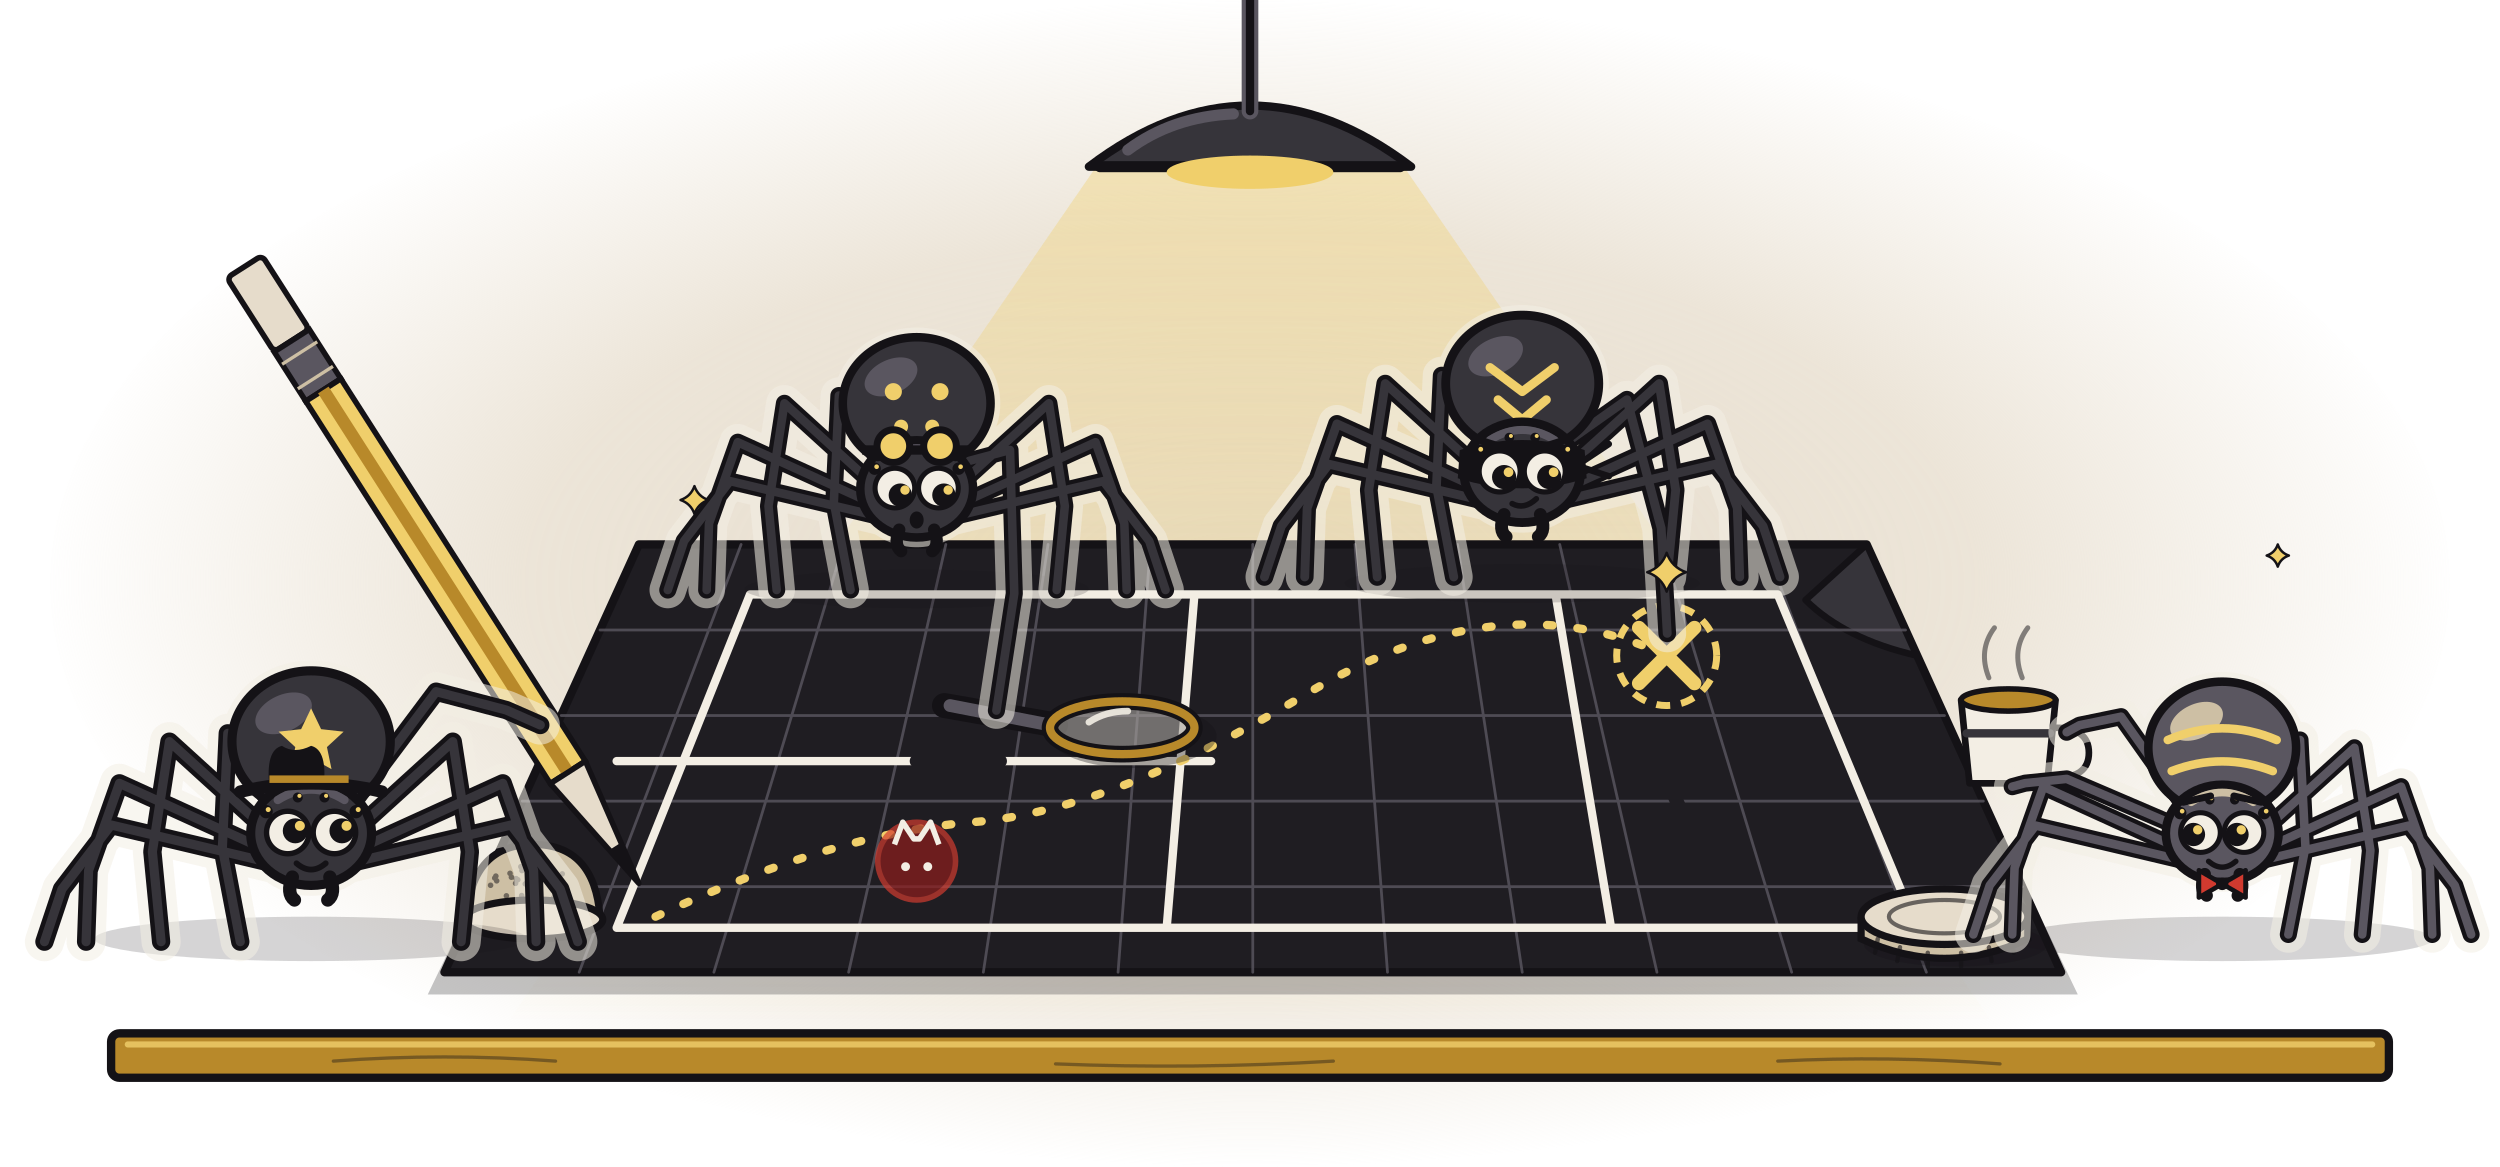
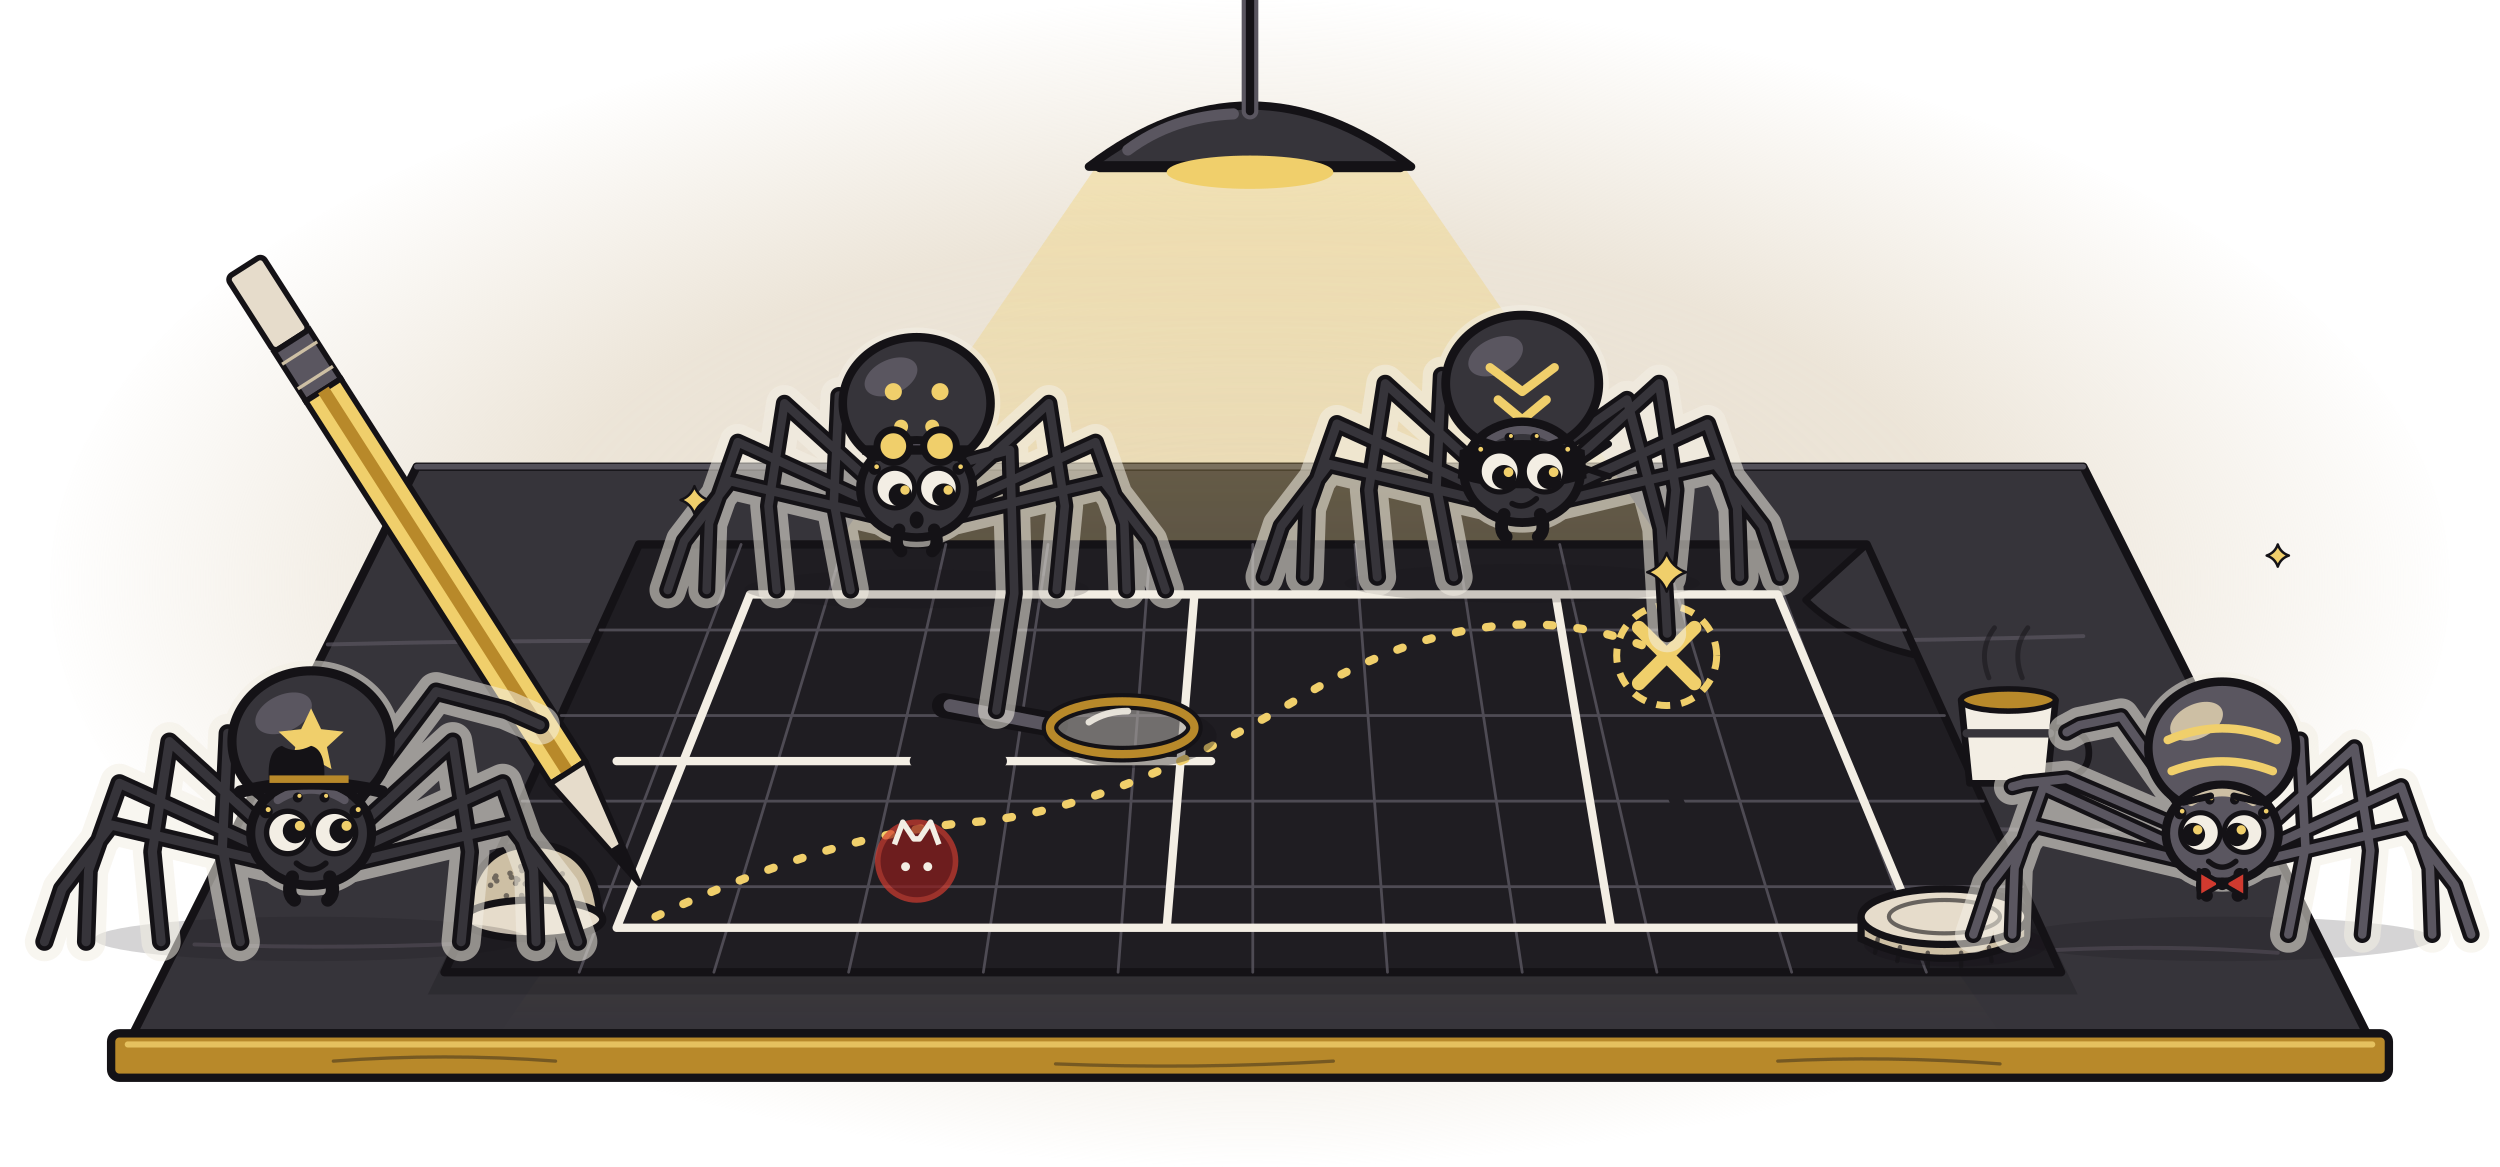
<svg xmlns="http://www.w3.org/2000/svg" viewBox="0 0 900 420" role="img" aria-label="The crew plans the job around a blueprint">
  <defs>
    <radialGradient id="p1-glow" cx="50%" cy="50%" r="50%">
      <stop offset="0" stop-color="#e6dccb" />
      <stop offset=".6" stop-color="#e6dccb" stop-opacity=".75" />
      <stop offset="1" stop-color="#e6dccb" stop-opacity="0" />
    </radialGradient>
  </defs>
  <ellipse cx="450" cy="210" rx="432" ry="210" fill="url(#p1-glow)" />
  <defs>
    <linearGradient id="p1-lamp" x1="0" y1="0" x2="0" y2="1">
      <stop offset="0" stop-color="#f0cf6b" stop-opacity=".55" />
      <stop offset="1" stop-color="#f0cf6b" stop-opacity="0" />
    </linearGradient>
  </defs>
+   <path d="M150 168H750L852 372H48Z" fill="#36343a" stroke="#141216" stroke-width="3" stroke-linejoin="round" />
+   <path d="M150 168H750" stroke="#5a5660" stroke-width="2" fill="none" stroke-linecap="round" stroke-linejoin="round" opacity=".9" />
+   <path d="M118 232q120 -3 230 1M560 230q90 2 190 -1M84 300q70 -2 140 1M700 298q60 2 120 0M70 340q60 2 110 -1M740 342q40 -2 80 1" stroke="#5a5660" stroke-width="1.4" fill="none" stroke-linecap="round" stroke-linejoin="round" opacity=".7" />
  <path d="M396 58L180 372H720L504 58z" fill="url(#p1-lamp)" opacity=".7" />
  <rect x="40" y="372" width="820" height="16" rx="3" fill="#b8892a" stroke="#141216" stroke-width="3" />
  <path d="M46 376H854" stroke="#f0cf6b" stroke-width="2.2" fill="none" stroke-linecap="round" stroke-linejoin="round" opacity=".8" />
  <path d="M120 382q40 -3 80 0M380 383q50 2 100 -1M640 382q40 -2 80 1" stroke="#141216" stroke-width="1.2" fill="none" stroke-linecap="round" stroke-linejoin="round" opacity=".4" />
  <path d="M228 204L674 204L748 358L154 358Z" fill="#141216" opacity=".25" />
  <path d="M230 196L672 196L742 350L160 350Z" fill="#1f1d22" stroke="#141216" stroke-width="3" stroke-linejoin="round" />
  <path d="M672 196l18 40q-26 -6 -40 -20z" fill="#36343a" stroke="#141216" stroke-width="2.4" stroke-linejoin="round" />
  <path d="M266.8 196L208.5 350M303.7 196L257 350M340.5 196L305.5 350M377.3 196L354 350M414.2 196L402.5 350M451 196L451 350M487.8 196L499.5 350M524.7 196L548 350M561.5 196L596.5 350M598.3 196L645 350M635.2 196L693.5 350M216 226.8L686 226.8M202 257.6L700 257.6M188 288.4L714 288.4M174 319.2L728 319.2" stroke="#5a5660" stroke-width="1" fill="none" stroke-linecap="round" stroke-linejoin="round" opacity=".8" />
  <path d="M270 214H640L690 334H222Z M430 214L420 334M222 274H436M560 214L580 334" stroke="#f3eee4" stroke-width="3" fill="none" stroke-linecap="round" stroke-linejoin="round" />
  <path d="M330 274h30M600 280l6 14" stroke="#1f1d22" stroke-width="5" fill="none" stroke-linecap="round" stroke-linejoin="round" />
  <path d="M236 330Q300 300 350 296T470 250T600 236" stroke="#f0cf6b" stroke-width="3" fill="none" stroke-linecap="round" stroke-linejoin="round" stroke-dasharray="2 9" />
  <path d="M590 226l20 20M610 226l-20 20" stroke="#f0cf6b" stroke-width="5" stroke-linecap="round" />
  <circle cx="600" cy="236" r="18" fill="none" stroke="#f0cf6b" stroke-width="2.5" stroke-dasharray="5 4" />
  <circle cx="330" cy="310" r="14" fill="#8f1d1d" opacity=".7" stroke="#d13a2f" stroke-width="2" />
  <path d="M322 304l3 -8 4 6h2l4 -6 3 8" fill="none" stroke="#f3eee4" stroke-width="2" stroke-linejoin="round" />
  <circle cx="326" cy="312" r="1.6" fill="#f3eee4" />
  <circle cx="334" cy="312" r="1.6" fill="#f3eee4" />
  <path d="M168 330q2 -26 24 -26t24 26z" fill="#cdbfa4" stroke="#141216" stroke-width="2.6" />
  <path d="M193 324.4h0.01M178.5 315.4h0.01M203.9 319.9h0.01M200 319.8h0.01M178.1 316.1h0.01M183.6 314.4h0.01M178.8 317.1h0.01M200.6 315.6h0.01M187.8 322.4h0.01M185.8 316.3h0.01M188.5 324.9h0.01M202.2 320.9h0.01M189.1 318.2h0.01M182.3 322.5h0.01M187.6 312.2h0.01M187.5 312h0.01M194.3 325.1h0.01M184.1 315.8h0.01M202.6 319.2h0.01M186.4 316.7h0.01M199.2 323.3h0.01M193.6 316.6h0.01M185.6 318h0.01M187.9 313.4h0.01M176.6 318.7h0.01M202.4 314.6h0.01M201.7 321.6h0.01M194 321.9h0.01M189.5 324.8h0.01M191.7 320.1h0.01" stroke="#141216" stroke-width="2" stroke-linecap="round" opacity="0.5" />
  <ellipse cx="192" cy="331" rx="25" ry="7" fill="#e6dccb" stroke="#141216" stroke-width="2.6" />
  <ellipse cx="704" cy="340" rx="33" ry="8" fill="#141216" opacity=".3" />
  <path d="M670 330v8q30 14 60 0v-8" fill="#cdbfa4" stroke="#141216" stroke-width="2.6" />
  <path d="M676 338l-1 5M684 341l-1 5M694 343v5M706 343v5M716 341l1 5M724 338l1 5" stroke="#141216" stroke-width="1.6" fill="none" stroke-linecap="round" stroke-linejoin="round" opacity=".6" />
  <ellipse cx="700" cy="330" rx="30" ry="10" fill="#e6dccb" stroke="#141216" stroke-width="2.6" />
  <ellipse cx="700" cy="330" rx="20" ry="6" fill="none" stroke="#141216" stroke-width="1.5" opacity=".6" />
  <ellipse cx="330" cy="212" rx="62" ry="7" fill="#141216" opacity="0.18" />
  <ellipse cx="548" cy="210" rx="64" ry="7" fill="#141216" opacity="0.18" />
  <ellipse cx="112" cy="338" rx="78" ry="8" fill="#141216" opacity="0.18" />
  <ellipse cx="800" cy="338" rx="76" ry="8" fill="#141216" opacity="0.18" />
  <ellipse cx="408" cy="265" rx="30" ry="11.5" fill="#141216" opacity=".35" />
  <path d="M380 261L340 254" stroke="#141216" stroke-width="9" fill="none" stroke-linecap="round" stroke-linejoin="round" />
  <path d="M378 261L342 254" stroke="#5a5660" stroke-width="4.6" fill="none" stroke-linecap="round" stroke-linejoin="round" />
  <ellipse cx="404" cy="262" rx="26" ry="9.5" fill="#f3eee4" fill-opacity=".4" stroke="#141216" stroke-width="6" />
  <ellipse cx="404" cy="262" rx="26" ry="9.5" fill="none" stroke="#b8892a" stroke-width="3" />
  <path d="M392 260q6 -4 14 -4" stroke="#f3eee4" stroke-width="2.4" fill="none" stroke-linecap="round" stroke-linejoin="round" opacity=".9" />
  <g transform="translate(330 176) scale(1.4 1.4)">
    <g opacity="0.55" stroke="#f3eee4" fill="#f3eee4" stroke-linecap="round" stroke-linejoin="round">
      <path d="M9 -6L24 -10L25.1 26.9L20.5 57M12 -2L34 -22L38.1 4.4L36 26M13 3L46 -12L53.4 8.9L54 26M10 7L48 -2L59.8 13.4L64 26M-9 -6L-20 -24L-21.3 3.5L-17 26M-12 -2L-34 -22L-38.1 4.4L-36 26M-13 3L-46 -12L-53.4 8.9L-54 26M-10 7L-48 -2L-59.8 13.4L-64 26" stroke-width="9.4" fill="none" />
      <ellipse cx="0" cy="-22" rx="21.5" ry="19.5" stroke-width="0" />
      <ellipse cx="0" cy="0" rx="17" ry="15" stroke-width="0" />
    </g>
    <path d="M9 -6L24 -10L25.1 26.9L20.5 57M12 -2L34 -22L38.1 4.4L36 26M13 3L46 -12L53.4 8.9L54 26M10 7L48 -2L59.8 13.4L64 26M-9 -6L-20 -24L-21.3 3.5L-17 26M-12 -2L-34 -22L-38.1 4.4L-36 26M-13 3L-46 -12L-53.4 8.9L-54 26M-10 7L-48 -2L-59.8 13.4L-64 26" stroke="#141216" stroke-width="4.4" fill="none" stroke-linecap="round" stroke-linejoin="round" />
    <path d="M9 -6L24 -10L25.1 26.9L20.5 57M12 -2L34 -22L38.1 4.4L36 26M13 3L46 -12L53.4 8.9L54 26M10 7L48 -2L59.8 13.4L64 26M-9 -6L-20 -24L-21.3 3.5L-17 26M-12 -2L-34 -22L-38.1 4.4L-36 26M-13 3L-46 -12L-53.4 8.9L-54 26M-10 7L-48 -2L-59.8 13.4L-64 26" stroke="#36343a" stroke-width="2.2" fill="none" stroke-linecap="round" stroke-linejoin="round" />
    <ellipse cx="0" cy="-22" rx="19" ry="17" fill="#36343a" stroke="#141216" stroke-width="2.2" />
    <ellipse cx="-6.6" cy="-28.8" rx="7.2" ry="4.4" fill="#5a5660" transform="rotate(-25 -6.6 -28.8)" />
    <g fill="#f0cf6b">
      <circle cx="-6" cy="-25" r="2.2" />
      <circle cx="6" cy="-25" r="2.2" />
      <circle cx="-4" cy="-16" r="1.8" />
      <circle cx="4" cy="-16" r="1.8" />
    </g>
    <ellipse cx="0" cy="0" rx="14.5" ry="12.5" fill="#36343a" stroke="#141216" stroke-width="2.2" />
    <path d="M-8 -8q8 -5 16 0" stroke="#5a5660" stroke-width="2" fill="none" stroke-linecap="round" />
    <path d="M-4.5 10.5q-1.5 4 0.5 5.5M4.5 10.5q1.5 4 -0.5 5.5" stroke="#141216" stroke-width="3.2" fill="none" stroke-linecap="round" />
    <circle cx="-10.8" cy="-5.2" r="1.6" fill="#141216" />
    <circle cx="-10.3" cy="-5.7" r="0.6" fill="#f0cf6b" />
    <circle cx="10.8" cy="-5.2" r="1.6" fill="#141216" />
    <circle cx="11.3" cy="-5.7" r="0.6" fill="#f0cf6b" />
    <circle cx="-3.2" cy="-8.6" r="1.2" fill="#141216" />
    <circle cx="-2.8" cy="-9" r="0.5" fill="#f0cf6b" />
    <circle cx="3.2" cy="-8.6" r="1.2" fill="#141216" />
    <circle cx="3.6" cy="-9" r="0.5" fill="#f0cf6b" />
    <circle cx="-5.6" cy="-0.2" r="5.1" fill="#f3eee4" stroke="#141216" stroke-width="1.3" />
    <circle cx="-4.2" cy="1.6" r="3" fill="#141216" />
    <circle cx="-3" cy="0.3" r="1.2" fill="#f0cf6b" />
    <circle cx="5.6" cy="-0.2" r="5.1" fill="#f3eee4" stroke="#141216" stroke-width="1.3" />
    <circle cx="7" cy="1.6" r="3" fill="#141216" />
    <circle cx="8.1" cy="0.3" r="1.2" fill="#f0cf6b" />
    <path d="M-10 -8l7 -1.6M10 -8l-7 -1.6" stroke="#141216" stroke-width="1.8" stroke-linecap="round" />
    <ellipse cx="0" cy="8" rx="1.8" ry="2.2" fill="#141216" />
    <path d="M-14 -10h28" stroke="#141216" stroke-width="2.4" />
    <circle cx="-6" cy="-11" r="4.2" fill="#f0cf6b" stroke="#141216" stroke-width="1.8" />
    <circle cx="6" cy="-11" r="4.2" fill="#f0cf6b" stroke="#141216" stroke-width="1.8" />
  </g>
  <g transform="translate(548 170) scale(1.45 1.45)">
    <g opacity="0.55" stroke="#f3eee4" fill="#f3eee4" stroke-linecap="round" stroke-linejoin="round">
      <path d="M9 -6L26 -18L34.5 13.9L36 40M12 -2L34 -22L38.1 4.4L36 26M13 3L46 -12L53.4 8.9L54 26M10 7L48 -2L59.8 13.4L64 26M-9 -6L-20 -24L-21.3 3.5L-17 26M-12 -2L-34 -22L-38.1 4.4L-36 26M-13 3L-46 -12L-53.4 8.9L-54 26M-10 7L-48 -2L-59.8 13.4L-64 26" stroke-width="9.4" fill="none" />
      <ellipse cx="0" cy="-22" rx="21.5" ry="19.5" stroke-width="0" />
      <ellipse cx="0" cy="0" rx="17" ry="15" stroke-width="0" />
    </g>
    <path d="M9 -6L26 -18L34.5 13.9L36 40M12 -2L34 -22L38.1 4.4L36 26M13 3L46 -12L53.4 8.9L54 26M10 7L48 -2L59.8 13.4L64 26M-9 -6L-20 -24L-21.3 3.5L-17 26M-12 -2L-34 -22L-38.1 4.4L-36 26M-13 3L-46 -12L-53.4 8.9L-54 26M-10 7L-48 -2L-59.8 13.4L-64 26" stroke="#141216" stroke-width="4.4" fill="none" stroke-linecap="round" stroke-linejoin="round" />
    <path d="M9 -6L26 -18L34.5 13.9L36 40M12 -2L34 -22L38.1 4.4L36 26M13 3L46 -12L53.4 8.9L54 26M10 7L48 -2L59.8 13.4L64 26M-9 -6L-20 -24L-21.3 3.5L-17 26M-12 -2L-34 -22L-38.1 4.4L-36 26M-13 3L-46 -12L-53.4 8.9L-54 26M-10 7L-48 -2L-59.8 13.4L-64 26" stroke="#36343a" stroke-width="2.2" fill="none" stroke-linecap="round" stroke-linejoin="round" />
    <ellipse cx="0" cy="-22" rx="19" ry="17" fill="#36343a" stroke="#141216" stroke-width="2.2" />
    <ellipse cx="-6.6" cy="-28.8" rx="7.2" ry="4.4" fill="#5a5660" transform="rotate(-25 -6.6 -28.8)" />
    <path d="M-8 -26l8 6 8-6M-6 -18l6 5 6-5" stroke="#f0cf6b" stroke-width="2.2" fill="none" stroke-linecap="round" stroke-linejoin="round" />
    <ellipse cx="0" cy="0" rx="14.5" ry="12.5" fill="#36343a" stroke="#141216" stroke-width="2.2" />
    <path d="M-8 -8q8 -5 16 0" stroke="#5a5660" stroke-width="2" fill="none" stroke-linecap="round" />
    <path d="M-4.5 10.5q-1.5 4 0.5 5.5M4.5 10.5q1.5 4 -0.5 5.5" stroke="#141216" stroke-width="3.2" fill="none" stroke-linecap="round" />
    <path d="M-15.5 -5.5q15.5 -5 31 0l0.5 7q-16 5 -32 0z" fill="#141216" />
    <path d="M15.5 -3l6 -4M15.5 -1l6 2" stroke="#141216" stroke-width="1.6" stroke-linecap="round" />
    <circle cx="-10.8" cy="-5.2" r="1.6" fill="#141216" />
    <circle cx="-10.3" cy="-5.7" r="0.6" fill="#f0cf6b" />
    <circle cx="10.8" cy="-5.2" r="1.6" fill="#141216" />
    <circle cx="11.3" cy="-5.7" r="0.6" fill="#f0cf6b" />
    <circle cx="-3.2" cy="-8.6" r="1.2" fill="#141216" />
    <circle cx="-2.8" cy="-9" r="0.5" fill="#f0cf6b" />
    <circle cx="3.2" cy="-8.6" r="1.2" fill="#141216" />
    <circle cx="3.6" cy="-9" r="0.5" fill="#f0cf6b" />
    <circle cx="-5.6" cy="-0.2" r="5.1" fill="#f3eee4" stroke="#141216" stroke-width="1.3" />
    <circle cx="-4.5" cy="1.2" r="3" fill="#141216" />
    <circle cx="-3.4" cy="0" r="1.2" fill="#f0cf6b" />
    <circle cx="5.6" cy="-0.2" r="5.1" fill="#f3eee4" stroke="#141216" stroke-width="1.3" />
    <circle cx="6.7" cy="1.2" r="3" fill="#141216" />
    <circle cx="7.8" cy="0" r="1.2" fill="#f0cf6b" />
    <path d="M-10 -7.8l7 2.2M10 -7.8l-7 2.2" stroke="#141216" stroke-width="1.8" stroke-linecap="round" />
    <path d="M-2.5 7.8q3 1.6 6-1.2" stroke="#141216" stroke-width="1.4" fill="none" stroke-linecap="round" />
  </g>
  <g transform="translate(88 96) rotate(57.4)">
    <rect x="0" y="-7.5" width="31.6" height="15" rx="2" fill="#e6dccb" stroke="#141216" stroke-width="2" />
    <rect x="31.6" y="-7.5" width="21.1" height="15" fill="#5a5660" stroke="#141216" stroke-width="2" />
    <path d="M36.9 -7.5v15M47.4 -7.5v15" stroke="#cdbfa4" stroke-width="1.2" />
    <rect x="52.7" y="-7.5" width="163.4" height="15" fill="#f0cf6b" stroke="#141216" stroke-width="2" />
    <path d="M52.7 0H216.1" stroke="#b8892a" stroke-width="4.5" />
    <path d="M216.1 -7.5L263.5 0L216.1 7.5z" fill="#e6dccb" stroke="#141216" stroke-width="2" stroke-linejoin="round" />
    <path d="M247.7 -2.4L263.5 0L247.7 2.4z" fill="#141216" />
  </g>
  <g transform="translate(112 300) scale(1.5 1.5)">
    <g opacity="0.55" stroke="#f3eee4" fill="#f3eee4" stroke-linecap="round" stroke-linejoin="round">
      <path d="M9 -6L30 -34L46.8 -29.6L55 -26M12 -2L34 -22L38.1 4.4L36 26M13 3L46 -12L53.4 8.9L54 26M10 7L48 -2L59.8 13.4L64 26M-9 -6L-20 -24L-21.3 3.5L-17 26M-12 -2L-34 -22L-38.1 4.4L-36 26M-13 3L-46 -12L-53.4 8.9L-54 26M-10 7L-48 -2L-59.8 13.4L-64 26" stroke-width="9.4" fill="none" />
      <ellipse cx="0" cy="-22" rx="21.5" ry="19.5" stroke-width="0" />
      <ellipse cx="0" cy="0" rx="17" ry="15" stroke-width="0" />
    </g>
    <path d="M9 -6L30 -34L46.8 -29.6L55 -26M12 -2L34 -22L38.1 4.4L36 26M13 3L46 -12L53.4 8.9L54 26M10 7L48 -2L59.8 13.4L64 26M-9 -6L-20 -24L-21.3 3.5L-17 26M-12 -2L-34 -22L-38.1 4.4L-36 26M-13 3L-46 -12L-53.4 8.9L-54 26M-10 7L-48 -2L-59.8 13.4L-64 26" stroke="#141216" stroke-width="4.4" fill="none" stroke-linecap="round" stroke-linejoin="round" />
    <path d="M9 -6L30 -34L46.8 -29.6L55 -26M12 -2L34 -22L38.1 4.4L36 26M13 3L46 -12L53.4 8.9L54 26M10 7L48 -2L59.8 13.4L64 26M-9 -6L-20 -24L-21.3 3.5L-17 26M-12 -2L-34 -22L-38.1 4.4L-36 26M-13 3L-46 -12L-53.4 8.9L-54 26M-10 7L-48 -2L-59.8 13.4L-64 26" stroke="#36343a" stroke-width="2.2" fill="none" stroke-linecap="round" stroke-linejoin="round" />
    <ellipse cx="0" cy="-22" rx="19" ry="17" fill="#36343a" stroke="#141216" stroke-width="2.2" />
    <ellipse cx="-6.6" cy="-28.8" rx="7.2" ry="4.4" fill="#5a5660" transform="rotate(-25 -6.6 -28.8)" />
    <path d="M0 -30l2.4 5 5.4.6-4 3.7 1.1 5.3-4.9-2.7-4.9 2.7 1.1-5.3-4-3.7 5.4-.6z" fill="#f0cf6b" />
    <ellipse cx="0" cy="0" rx="14.5" ry="12.5" fill="#36343a" stroke="#141216" stroke-width="2.2" />
    <path d="M-8 -8q8 -5 16 0" stroke="#5a5660" stroke-width="2" fill="none" stroke-linecap="round" />
    <path d="M-4.5 10.5q-1.5 4 0.5 5.5M4.5 10.5q1.5 4 -0.5 5.5" stroke="#141216" stroke-width="3.2" fill="none" stroke-linecap="round" />
    <circle cx="-10.8" cy="-5.2" r="1.6" fill="#141216" />
    <circle cx="-10.3" cy="-5.7" r="0.6" fill="#f0cf6b" />
    <circle cx="10.8" cy="-5.2" r="1.6" fill="#141216" />
    <circle cx="11.3" cy="-5.7" r="0.6" fill="#f0cf6b" />
    <circle cx="-3.2" cy="-8.6" r="1.2" fill="#141216" />
    <circle cx="-2.8" cy="-9" r="0.5" fill="#f0cf6b" />
    <circle cx="3.2" cy="-8.6" r="1.2" fill="#141216" />
    <circle cx="3.6" cy="-9" r="0.5" fill="#f0cf6b" />
    <circle cx="-5.6" cy="-0.2" r="5.1" fill="#f3eee4" stroke="#141216" stroke-width="1.3" />
    <circle cx="-3.8" cy="-0.6" r="3" fill="#141216" />
    <circle cx="-2.7" cy="-1.8" r="1.2" fill="#f0cf6b" />
    <circle cx="5.6" cy="-0.2" r="5.1" fill="#f3eee4" stroke="#141216" stroke-width="1.3" />
    <circle cx="7.4" cy="-0.6" r="3" fill="#141216" />
    <circle cx="8.5" cy="-1.8" r="1.2" fill="#f0cf6b" />
    <path d="M-3.5 7.2q3.5 3 7 0" stroke="#141216" stroke-width="1.4" fill="none" stroke-linecap="round" />
    <path d="M-17 -10q17 -4 34 0" stroke="#141216" stroke-width="3" fill="none" stroke-linecap="round" />
    <path d="M-10 -11q-1 -9 3 -10q3 2 7 0q4 1 3 10z" fill="#141216" />
    <path d="M-10 -13h19" stroke="#b8892a" stroke-width="1.8" />
  </g>
  <path d="M740 262q12 0 12 9t-12 9" fill="none" stroke="#141216" stroke-width="2.4" />
  <path d="M706 252h34l-3 30h-28z" fill="#f3eee4" stroke="#141216" stroke-width="2.4" stroke-linejoin="round" />
  <ellipse cx="723" cy="252" rx="17" ry="4" fill="#b8892a" stroke="#141216" stroke-width="2" />
  <path d="M708 264h30" stroke="#36343a" stroke-width="3" fill="none" stroke-linecap="round" stroke-linejoin="round" />
  <path d="M716 244q-4 -10 2 -18M728 244q-4 -10 2 -18" stroke="#141216" stroke-width="1.8" fill="none" stroke-linecap="round" stroke-linejoin="round" opacity=".5" />
  <g transform="translate(800 300) scale(1.4 1.4)">
    <g opacity="0.55" stroke="#f3eee4" fill="#f3eee4" stroke-linecap="round" stroke-linejoin="round">
      <path d="M9 -6L20 -24L21.4 3.5L17 26M12 -2L34 -22L38.1 4.4L36 26M13 3L46 -12L53.4 8.9L54 26M10 7L48 -2L59.8 13.4L64 26M-9 -6L-26 -30L-36.7 -27.8L-40 -26M-12 -2L-40 -14L-50.7 -12.9L-54 -12M-13 3L-46 -12L-53.4 8.9L-54 26M-10 7L-48 -2L-59.8 13.4L-64 26" stroke-width="9.4" fill="none" />
      <ellipse cx="0" cy="-22" rx="21.5" ry="19.5" stroke-width="0" />
      <ellipse cx="0" cy="0" rx="17" ry="15" stroke-width="0" />
    </g>
    <path d="M9 -6L20 -24L21.4 3.5L17 26M12 -2L34 -22L38.1 4.4L36 26M13 3L46 -12L53.4 8.9L54 26M10 7L48 -2L59.8 13.4L64 26M-9 -6L-26 -30L-36.7 -27.8L-40 -26M-12 -2L-40 -14L-50.7 -12.9L-54 -12M-13 3L-46 -12L-53.4 8.9L-54 26M-10 7L-48 -2L-59.8 13.4L-64 26" stroke="#141216" stroke-width="4.4" fill="none" stroke-linecap="round" stroke-linejoin="round" />
    <path d="M9 -6L20 -24L21.4 3.5L17 26M12 -2L34 -22L38.1 4.4L36 26M13 3L46 -12L53.4 8.9L54 26M10 7L48 -2L59.8 13.4L64 26M-9 -6L-26 -30L-36.7 -27.8L-40 -26M-12 -2L-40 -14L-50.7 -12.9L-54 -12M-13 3L-46 -12L-53.4 8.9L-54 26M-10 7L-48 -2L-59.8 13.4L-64 26" stroke="#5a5660" stroke-width="2.2" fill="none" stroke-linecap="round" stroke-linejoin="round" />
    <ellipse cx="0" cy="-22" rx="19" ry="17" fill="#5a5660" stroke="#141216" stroke-width="2.2" />
    <ellipse cx="-6.6" cy="-28.8" rx="7.2" ry="4.4" fill="#cdbfa4" transform="rotate(-25 -6.6 -28.8)" />
    <path d="M-14 -24q14 -6 28 0M-13 -16q13 -5 26 0" stroke="#f0cf6b" stroke-width="2.2" fill="none" stroke-linecap="round" />
    <ellipse cx="0" cy="0" rx="14.5" ry="12.5" fill="#5a5660" stroke="#141216" stroke-width="2.2" />
    <path d="M-8 -8q8 -5 16 0" stroke="#cdbfa4" stroke-width="2" fill="none" stroke-linecap="round" />
    <path d="M-4.5 10.5q-1.5 4 0.5 5.5M4.5 10.5q1.5 4 -0.5 5.5" stroke="#141216" stroke-width="3.2" fill="none" stroke-linecap="round" />
    <circle cx="-10.8" cy="-5.2" r="1.6" fill="#141216" />
    <circle cx="-10.3" cy="-5.7" r="0.6" fill="#f0cf6b" />
    <circle cx="10.8" cy="-5.2" r="1.6" fill="#141216" />
    <circle cx="11.3" cy="-5.7" r="0.6" fill="#f0cf6b" />
    <circle cx="-3.2" cy="-8.6" r="1.2" fill="#141216" />
    <circle cx="-2.8" cy="-9" r="0.5" fill="#f0cf6b" />
    <circle cx="3.2" cy="-8.6" r="1.2" fill="#141216" />
    <circle cx="3.6" cy="-9" r="0.5" fill="#f0cf6b" />
    <circle cx="-5.6" cy="-0.2" r="5.1" fill="#f3eee4" stroke="#141216" stroke-width="1.3" />
    <circle cx="-7.4" cy="0.3" r="3" fill="#141216" />
    <circle cx="-6.3" cy="-0.9" r="1.2" fill="#f0cf6b" />
    <circle cx="5.6" cy="-0.2" r="5.1" fill="#f3eee4" stroke="#141216" stroke-width="1.3" />
    <circle cx="3.8" cy="0.3" r="3" fill="#141216" />
    <circle cx="4.9" cy="-0.9" r="1.2" fill="#f0cf6b" />
    <path d="M-10 -8l7 -1.6M10 -8l-7 -1.6" stroke="#141216" stroke-width="1.8" stroke-linecap="round" />
    <path d="M-3.5 7.2q3.5 3 7 0" stroke="#141216" stroke-width="1.4" fill="none" stroke-linecap="round" />
    <path d="M0 13l-6 -3.5v7zM0 13l6 -3.5v7z" fill="#d13a2f" stroke="#141216" stroke-width="1.2" stroke-linejoin="round" />
    <circle cx="0" cy="13" r="1.6" fill="#141216" />
  </g>
  <path d="M392 60q58 -44 116 0z" fill="#36343a" stroke="#141216" stroke-width="3" stroke-linejoin="round" />
  <path d="M406 54q16 -12 38 -13" stroke="#5a5660" stroke-width="4" fill="none" stroke-linecap="round" />
  <path d="M396 60h108" stroke="#141216" stroke-width="4" stroke-linecap="round" />
  <ellipse cx="450" cy="62" rx="30" ry="6" fill="#f0cf6b" />
  <path d="M450 40V0" stroke="#5a5660" stroke-width="6" fill="none" stroke-linecap="round" stroke-linejoin="round" />
  <path d="M450 40V0" stroke="#141216" stroke-width="3" fill="none" stroke-linecap="round" stroke-linejoin="round" />
  <path d="M600 199Q601.8 204.2 607 206Q601.8 207.8 600 213Q598.2 207.8 593 206Q598.2 204.2 600 199z" fill="#f0cf6b" stroke="#141216" stroke-width="0.9" stroke-linejoin="round" />
  <path d="M250 175Q251.3 178.7 255 180Q251.3 181.3 250 185Q248.7 181.3 245 180Q248.7 178.7 250 175z" fill="#f0cf6b" stroke="#141216" stroke-width="0.9" stroke-linejoin="round" />
  <path d="M820 196Q821 199 824 200Q821 201 820 204Q819 201 816 200Q819 199 820 196z" fill="#f0cf6b" stroke="#141216" stroke-width="0.9" stroke-linejoin="round" />
</svg>
